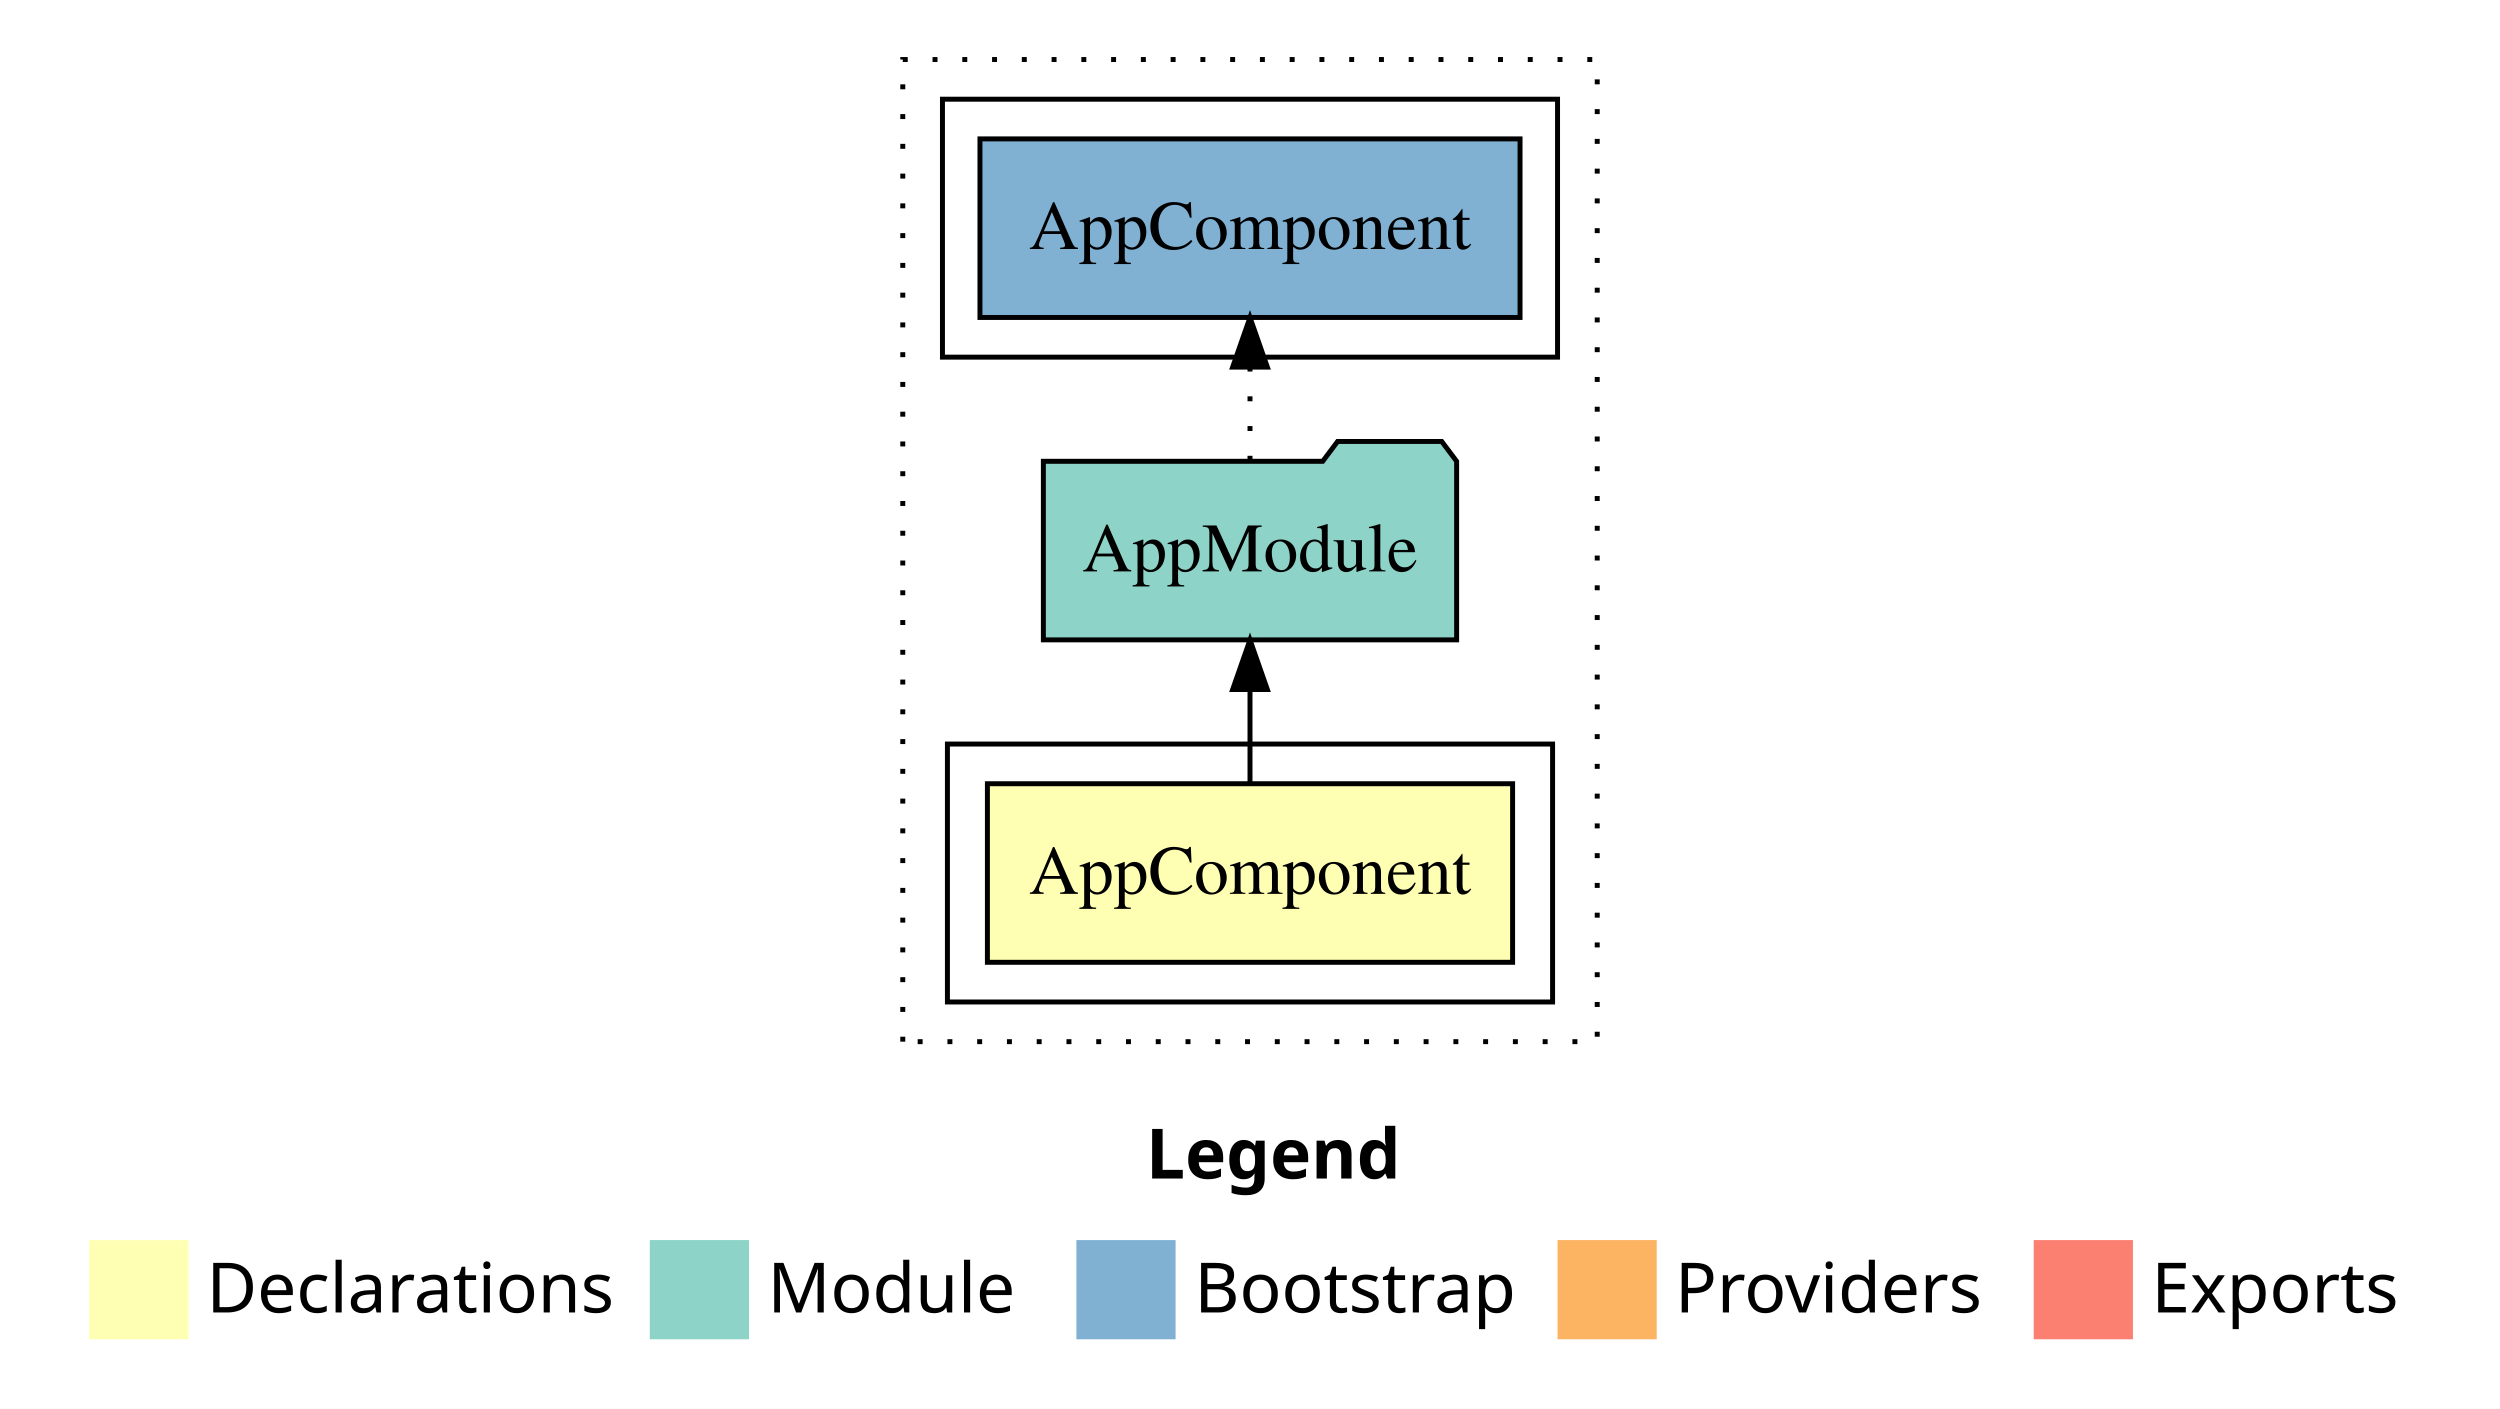
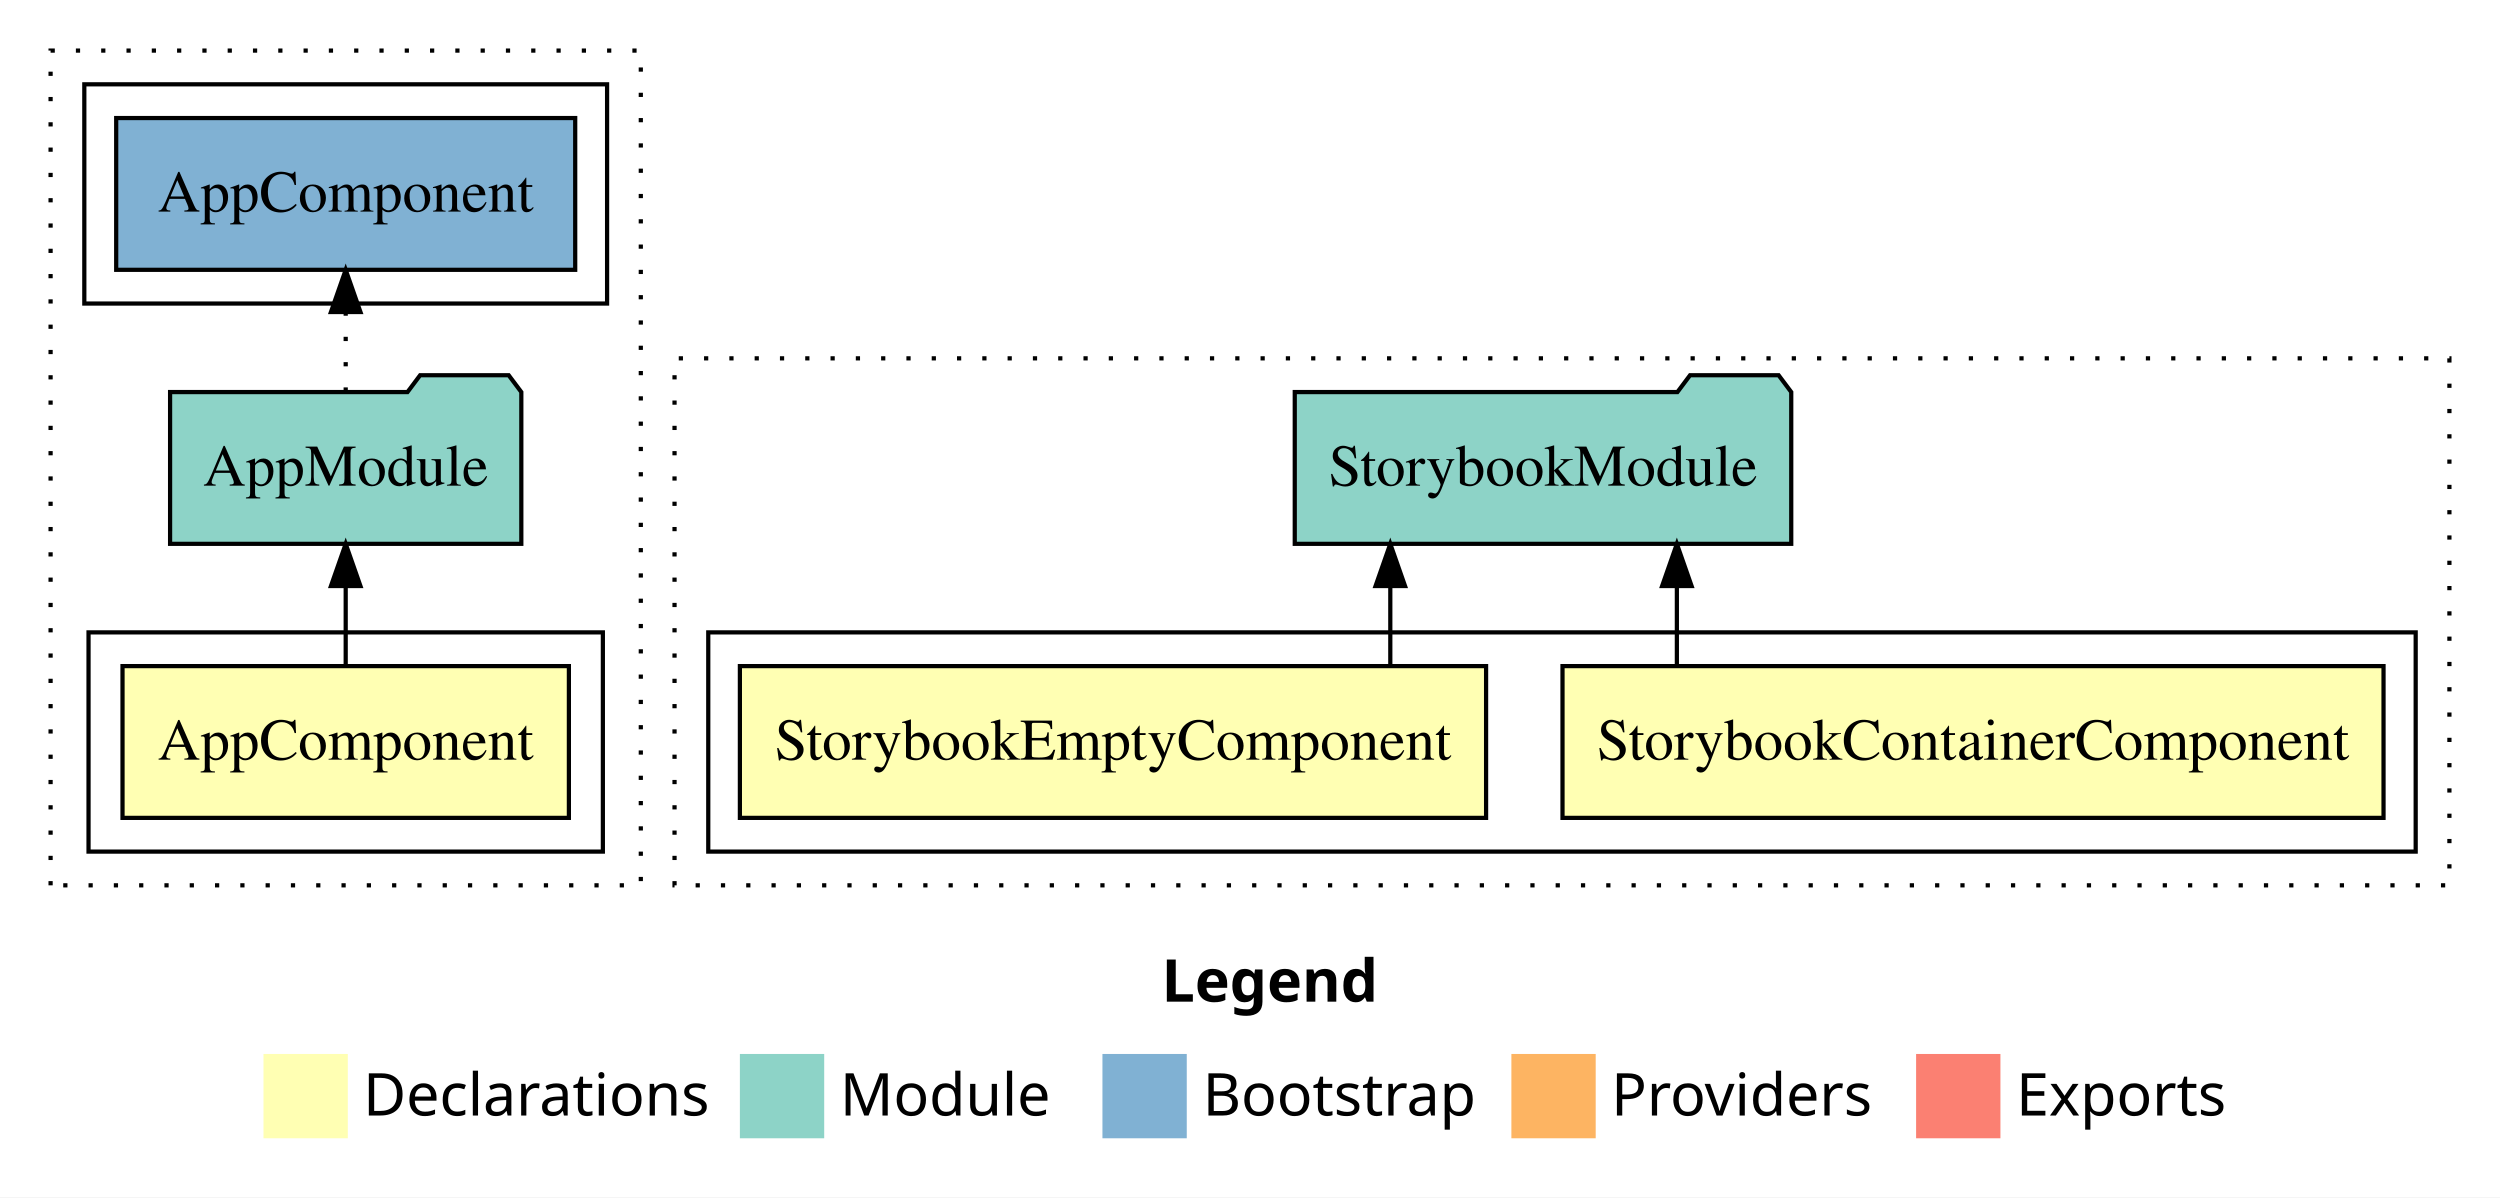
- <svg xmlns="http://www.w3.org/2000/svg" width="504pt" height="284pt" viewBox="0.00 0.00 504.00 284.00">
+ <svg xmlns="http://www.w3.org/2000/svg" width="593pt" height="284pt" viewBox="0.00 0.00 593.00 284.00">
  <g id="graph0" class="graph" transform="scale(1 1) rotate(0) translate(4 280)">
-     <polygon fill="#ffffff" stroke="transparent" points="-4,4 -4,-280 500,-280 500,4 -4,4" />
-     <text text-anchor="start" x="227.009" y="-42.4" font-family="sans-serif" font-weight="bold" font-size="14.00" fill="#000000">Legend</text>
-     <polygon fill="#ffffb3" stroke="transparent" points="14,-10 14,-30 34,-30 34,-10 14,-10" />
-     <text text-anchor="start" x="37.629" y="-15.4" font-family="sans-serif" font-size="14.00" fill="#000000">  Declarations</text>
-     <polygon fill="#8dd3c7" stroke="transparent" points="127,-10 127,-30 147,-30 147,-10 127,-10" />
-     <text text-anchor="start" x="150.725" y="-15.4" font-family="sans-serif" font-size="14.00" fill="#000000">  Module</text>
-     <polygon fill="#80b1d3" stroke="transparent" points="213,-10 213,-30 233,-30 233,-10 213,-10" />
-     <text text-anchor="start" x="236.781" y="-15.4" font-family="sans-serif" font-size="14.00" fill="#000000">  Bootstrap</text>
-     <polygon fill="#fdb462" stroke="transparent" points="310,-10 310,-30 330,-30 330,-10 310,-10" />
-     <text text-anchor="start" x="333.673" y="-15.4" font-family="sans-serif" font-size="14.00" fill="#000000">  Providers</text>
-     <polygon fill="#fb8072" stroke="transparent" points="406,-10 406,-30 426,-30 426,-10 406,-10" />
-     <text text-anchor="start" x="429.726" y="-15.4" font-family="sans-serif" font-size="14.00" fill="#000000">  Exports</text>
+     <polygon fill="#ffffff" stroke="transparent" points="-4,4 -4,-280 589,-280 589,4 -4,4" />
+     <text text-anchor="start" x="271.509" y="-42.4" font-family="sans-serif" font-weight="bold" font-size="14.00" fill="#000000">Legend</text>
+     <polygon fill="#ffffb3" stroke="transparent" points="58.5,-10 58.5,-30 78.5,-30 78.5,-10 58.5,-10" />
+     <text text-anchor="start" x="82.129" y="-15.4" font-family="sans-serif" font-size="14.00" fill="#000000">  Declarations</text>
+     <polygon fill="#8dd3c7" stroke="transparent" points="171.5,-10 171.5,-30 191.5,-30 191.5,-10 171.5,-10" />
+     <text text-anchor="start" x="195.225" y="-15.4" font-family="sans-serif" font-size="14.00" fill="#000000">  Module</text>
+     <polygon fill="#80b1d3" stroke="transparent" points="257.5,-10 257.5,-30 277.5,-30 277.5,-10 257.5,-10" />
+     <text text-anchor="start" x="281.281" y="-15.4" font-family="sans-serif" font-size="14.00" fill="#000000">  Bootstrap</text>
+     <polygon fill="#fdb462" stroke="transparent" points="354.5,-10 354.5,-30 374.5,-30 374.5,-10 354.5,-10" />
+     <text text-anchor="start" x="378.173" y="-15.4" font-family="sans-serif" font-size="14.00" fill="#000000">  Providers</text>
+     <polygon fill="#fb8072" stroke="transparent" points="450.5,-10 450.5,-30 470.5,-30 470.5,-10 450.5,-10" />
+     <text text-anchor="start" x="474.226" y="-15.4" font-family="sans-serif" font-size="14.00" fill="#000000">  Exports</text>
    <g id="clust1" class="cluster">
-       <polygon fill="none" stroke="#000000" stroke-dasharray="1,5" points="178,-70 178,-268 318,-268 318,-70 178,-70" />
+       <polygon fill="none" stroke="#000000" stroke-dasharray="1,5" points="8,-70 8,-268 148,-268 148,-70 8,-70" />
    </g>
    <g id="clust2" class="cluster">
-       <polygon fill="none" stroke="#000000" points="187,-78 187,-130 309,-130 309,-78 187,-78" />
+       <polygon fill="none" stroke="#000000" points="17,-78 17,-130 139,-130 139,-78 17,-78" />
    </g>
    <g id="clust6" class="cluster">
-       <polygon fill="none" stroke="#000000" points="186,-208 186,-260 310,-260 310,-208 186,-208" />
+       <polygon fill="none" stroke="#000000" points="16,-208 16,-260 140,-260 140,-208 16,-208" />
+     </g>
+     <g id="clust8" class="cluster">
+       <polygon fill="none" stroke="#000000" stroke-dasharray="1,5" points="156,-70 156,-195 577,-195 577,-70 156,-70" />
+     </g>
+     <g id="clust9" class="cluster">
+       <polygon fill="none" stroke="#000000" points="164,-78 164,-130 569,-130 569,-78 164,-78" />
    </g>
    <g id="node1" class="node">
-       <polygon fill="#ffffb3" stroke="#000000" points="300.94,-122 195.06,-122 195.06,-86 300.94,-86 300.94,-122" />
-       <text text-anchor="middle" x="248" y="-99.8" font-family="Times,serif" font-size="14.00" fill="#000000">AppComponent</text>
+       <polygon fill="#ffffb3" stroke="#000000" points="130.94,-122 25.06,-122 25.06,-86 130.94,-86 130.94,-122" />
+       <text text-anchor="middle" x="78" y="-99.8" font-family="Times,serif" font-size="14.00" fill="#000000">AppComponent</text>
    </g>
    <g id="node2" class="node">
-       <polygon fill="#8dd3c7" stroke="#000000" points="289.657,-187 286.657,-191 265.657,-191 262.657,-187 206.343,-187 206.343,-151 289.657,-151 289.657,-187" />
-       <text text-anchor="middle" x="248" y="-164.8" font-family="Times,serif" font-size="14.00" fill="#000000">AppModule</text>
+       <polygon fill="#8dd3c7" stroke="#000000" points="119.657,-187 116.657,-191 95.657,-191 92.657,-187 36.343,-187 36.343,-151 119.657,-151 119.657,-187" />
+       <text text-anchor="middle" x="78" y="-164.8" font-family="Times,serif" font-size="14.00" fill="#000000">AppModule</text>
    </g>
    <g id="edge1" class="edge">
-       <path fill="none" stroke="#000000" d="M248,-122.106C248,-122.106 248,-140.991 248,-140.991" />
-       <polygon fill="#000000" stroke="#000000" points="244.5,-140.991 248,-150.991 251.5,-140.991 244.5,-140.991" />
+       <path fill="none" stroke="#000000" d="M78,-122.106C78,-122.106 78,-140.991 78,-140.991" />
+       <polygon fill="#000000" stroke="#000000" points="74.5,-140.991 78,-150.991 81.5,-140.991 74.5,-140.991" />
    </g>
    <g id="node3" class="node">
-       <polygon fill="#80b1d3" stroke="#000000" points="302.439,-252 193.561,-252 193.561,-216 302.439,-216 302.439,-252" />
-       <text text-anchor="middle" x="248" y="-229.8" font-family="Times,serif" font-size="14.00" fill="#000000">AppComponent </text>
+       <polygon fill="#80b1d3" stroke="#000000" points="132.439,-252 23.561,-252 23.561,-216 132.439,-216 132.439,-252" />
+       <text text-anchor="middle" x="78" y="-229.8" font-family="Times,serif" font-size="14.00" fill="#000000">AppComponent </text>
    </g>
    <g id="edge2" class="edge">
-       <path fill="none" stroke="#000000" stroke-dasharray="1,5" d="M248,-187.106C248,-187.106 248,-205.991 248,-205.991" />
-       <polygon fill="#000000" stroke="#000000" points="244.5,-205.991 248,-215.991 251.5,-205.991 244.5,-205.991" />
+       <path fill="none" stroke="#000000" stroke-dasharray="1,5" d="M78,-187.106C78,-187.106 78,-205.991 78,-205.991" />
+       <polygon fill="#000000" stroke="#000000" points="74.5,-205.991 78,-215.991 81.5,-205.991 74.5,-205.991" />
+     </g>
+     <g id="node4" class="node">
+       <polygon fill="#ffffb3" stroke="#000000" points="561.374,-122 366.626,-122 366.626,-86 561.374,-86 561.374,-122" />
+       <text text-anchor="middle" x="464" y="-99.8" font-family="Times,serif" font-size="14.00" fill="#000000">StorybookContainerComponent</text>
+     </g>
+     <g id="node6" class="node">
+       <polygon fill="#8dd3c7" stroke="#000000" points="420.884,-187 417.884,-191 396.884,-191 393.884,-187 303.116,-187 303.116,-151 420.884,-151 420.884,-187" />
+       <text text-anchor="middle" x="362" y="-164.8" font-family="Times,serif" font-size="14.00" fill="#000000">StorybookModule</text>
+     </g>
+     <g id="edge3" class="edge">
+       <path fill="none" stroke="#000000" d="M393.752,-122.106C393.752,-122.106 393.752,-140.991 393.752,-140.991" />
+       <polygon fill="#000000" stroke="#000000" points="390.252,-140.991 393.752,-150.991 397.252,-140.991 390.252,-140.991" />
+     </g>
+     <g id="node5" class="node">
+       <polygon fill="#ffffb3" stroke="#000000" points="348.5,-122 171.5,-122 171.5,-86 348.5,-86 348.5,-122" />
+       <text text-anchor="middle" x="260" y="-99.8" font-family="Times,serif" font-size="14.00" fill="#000000">StorybookEmptyComponent</text>
+     </g>
+     <g id="edge4" class="edge">
+       <path fill="none" stroke="#000000" d="M325.779,-122.106C325.779,-122.106 325.779,-140.991 325.779,-140.991" />
+       <polygon fill="#000000" stroke="#000000" points="322.279,-140.991 325.779,-150.991 329.279,-140.991 322.279,-140.991" />
    </g>
  </g>
</svg>
